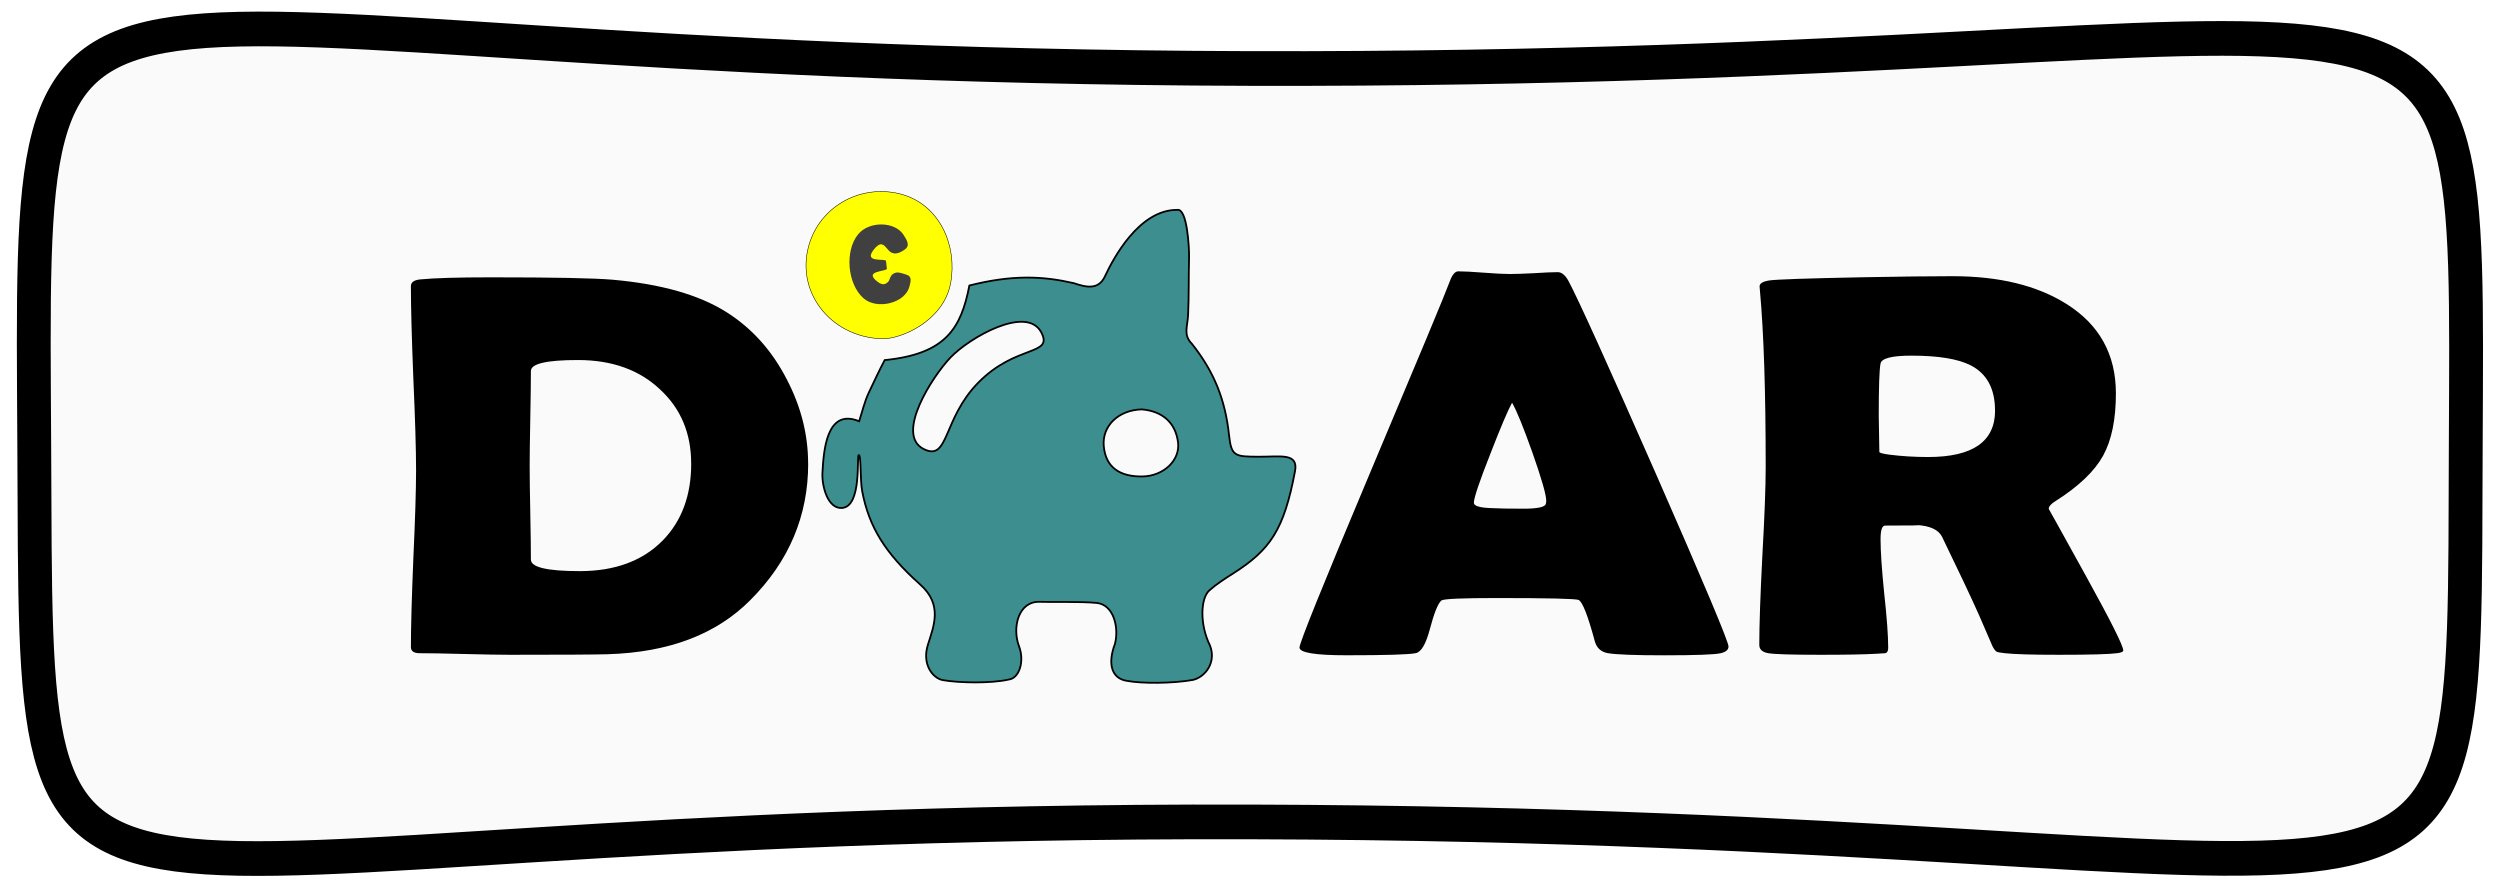
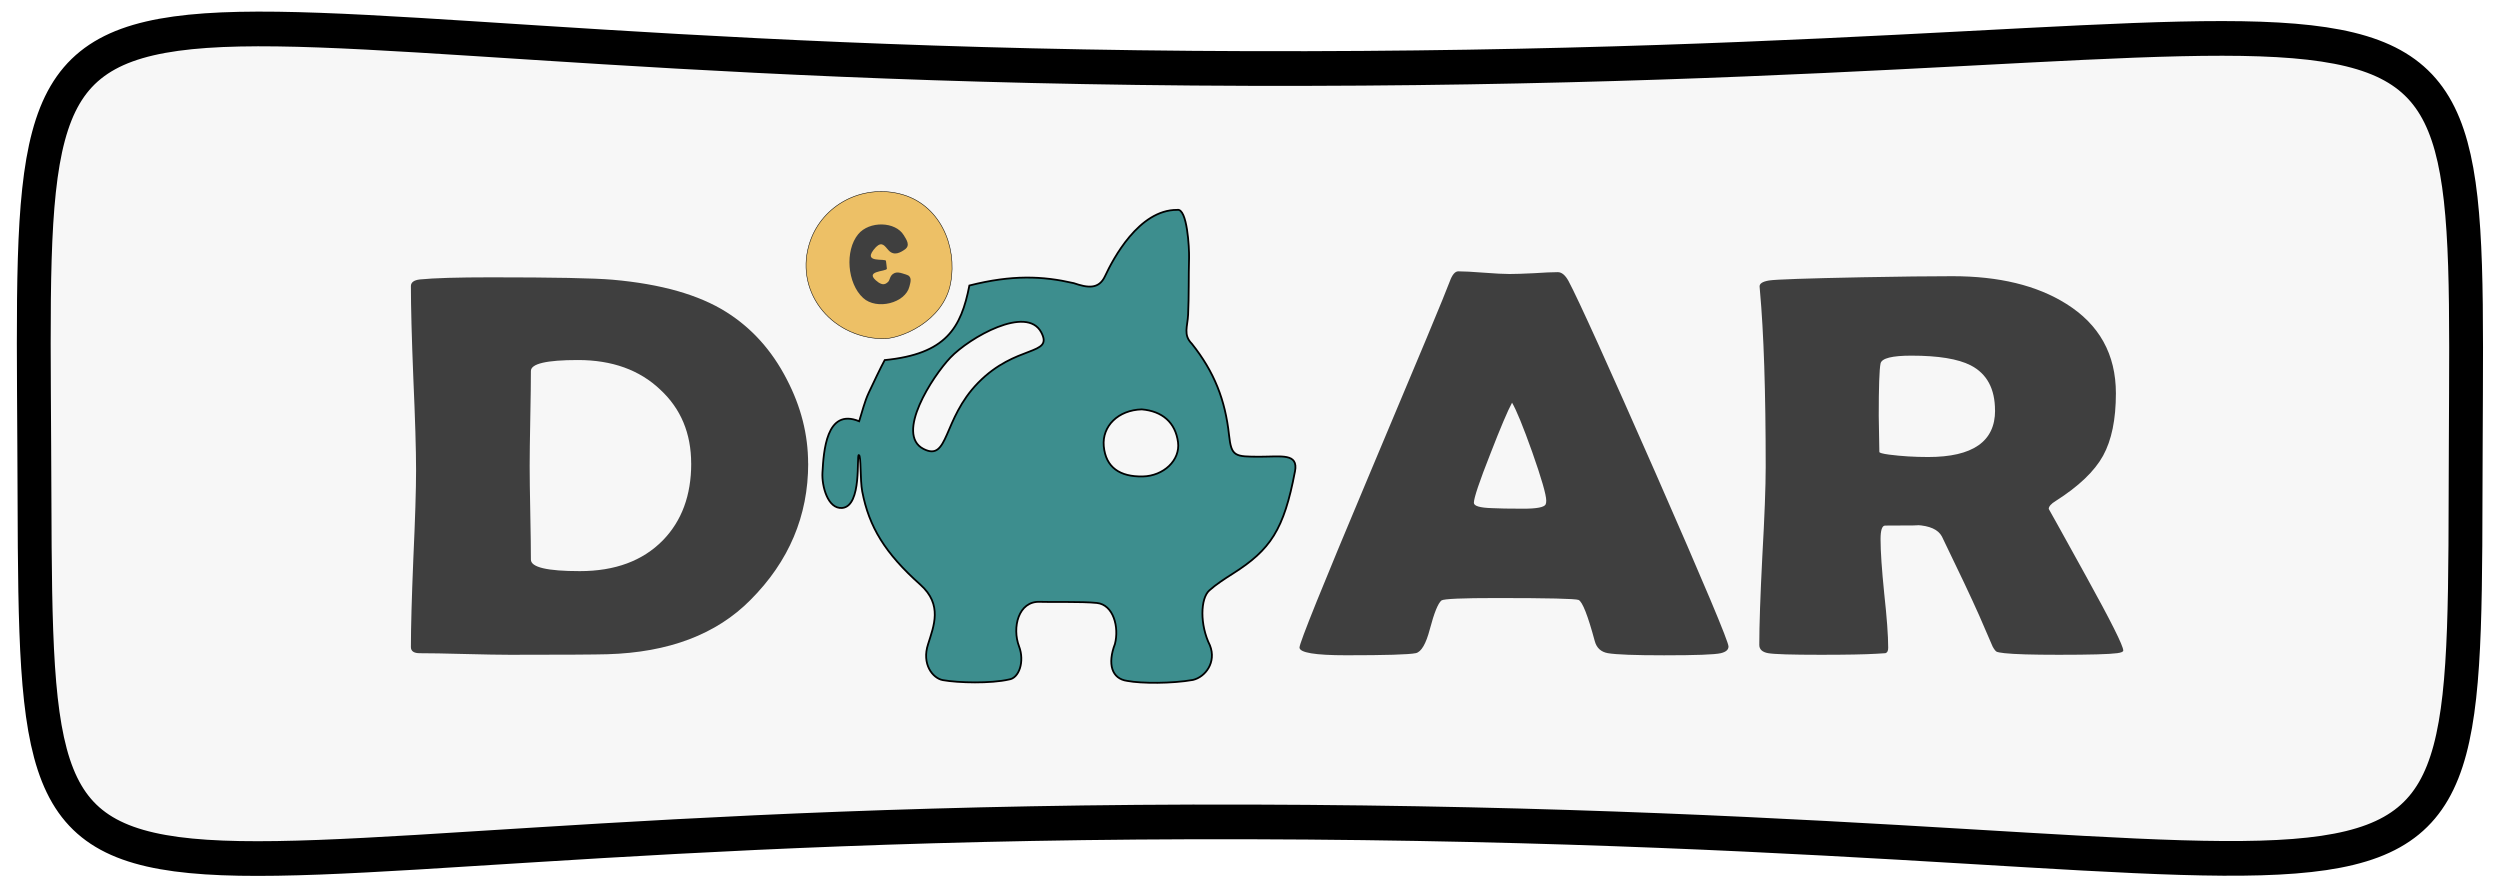
- <svg xmlns="http://www.w3.org/2000/svg" xmlns:xlink="http://www.w3.org/1999/xlink" id="svg3054" version="1.1" width="73" height="26">
+ <svg xmlns="http://www.w3.org/2000/svg" xmlns:xlink="http://www.w3.org/1999/xlink" version="1.1" width="73" height="26" id="svg3054">
  <defs id="defs3058">
    <linearGradient id="linearGradient6671">
-       <stop style="stop-color:#3d8e8e;stop-opacity:0.655;" offset="0" id="stop6673" />
-       <stop id="stop6679" offset="0.5" style="stop-color:#3d8e8e;stop-opacity:0.655;" />
-       <stop style="stop-color:#3d8e8e;stop-opacity:0.654;" offset="1" id="stop6675" />
+       <stop id="stop6673" style="stop-color:#3d8e8e;stop-opacity:0.655" offset="0" />
+       <stop id="stop6679" style="stop-color:#3d8e8e;stop-opacity:0.655" offset="0.5" />
+       <stop id="stop6675" style="stop-color:#3d8e8e;stop-opacity:0.654" offset="1" />
    </linearGradient>
    <linearGradient id="linearGradient6614">
-       <stop style="stop-color:#3d8e8e;stop-opacity:1;" offset="0" id="stop6616" />
-       <stop style="stop-color:#3d8e8e;stop-opacity:0;" offset="1" id="stop6618" />
+       <stop id="stop6616" style="stop-color:#3d8e8e;stop-opacity:1" offset="0" />
+       <stop id="stop6618" style="stop-color:#3d8e8e;stop-opacity:0" offset="1" />
    </linearGradient>
    <linearGradient id="linearGradient4376">
-       <stop style="stop-color:#3d8e8e;stop-opacity:1;" offset="0" id="stop4378" />
-       <stop style="stop-color:#fdd79b;stop-opacity:0;" offset="1" id="stop4380" />
+       <stop id="stop4378" style="stop-color:#3d8e8e;stop-opacity:1" offset="0" />
+       <stop id="stop4380" style="stop-color:#fdd79b;stop-opacity:0" offset="1" />
    </linearGradient>
    <linearGradient id="linearGradient4370">
-       <stop style="stop-color:#3d8e8e;stop-opacity:1;" offset="0" id="stop4372" />
-       <stop style="stop-color:#3d8e8e;stop-opacity:0;" offset="1" id="stop4374" />
+       <stop id="stop4372" style="stop-color:#3d8e8e;stop-opacity:1" offset="0" />
+       <stop id="stop4374" style="stop-color:#3d8e8e;stop-opacity:0" offset="1" />
    </linearGradient>
    <linearGradient id="linearGradient4356">
-       <stop style="stop-color:#6699ff;stop-opacity:0;" offset="0" id="stop4358" />
-       <stop style="stop-color:#fea826;stop-opacity:0;" offset="1" id="stop4360" />
+       <stop id="stop4358" style="stop-color:#6699ff;stop-opacity:0" offset="0" />
+       <stop id="stop4360" style="stop-color:#fea826;stop-opacity:0" offset="1" />
    </linearGradient>
    <linearGradient id="linearGradient4346">
-       <stop style="stop-color:#ffffff;stop-opacity:1;" offset="0" id="stop4348" />
-       <stop style="stop-color:#ffffff;stop-opacity:0;" offset="1" id="stop4350" />
+       <stop id="stop4348" style="stop-color:#ffffff;stop-opacity:1" offset="0" />
+       <stop id="stop4350" style="stop-color:#ffffff;stop-opacity:0" offset="1" />
    </linearGradient>
-     <filter id="filter4214" color-interpolation-filters="sRGB">
-       <feGaussianBlur id="feGaussianBlur4216" result="result6" stdDeviation="8" in="SourceGraphic" />
-       <feComposite id="feComposite4218" in2="SourceGraphic" in="result6" operator="xor" result="result10" />
-       <feGaussianBlur id="feGaussianBlur4220" result="result2" stdDeviation="8" />
-       <feComposite id="feComposite4222" in2="SourceGraphic" operator="atop" in="result10" result="result91" />
-       <feComposite id="feComposite4224" in2="result91" result="result4" in="result2" operator="xor" />
-       <feGaussianBlur id="feGaussianBlur4226" in="result4" result="result3" stdDeviation="4" />
-       <feSpecularLighting id="feSpecularLighting4228" result="result5" specularExponent="5" specularConstant="1.1" surfaceScale="18">
-         <feDistantLight id="feDistantLight4230" azimuth="235" elevation="55" />
+     <filter color-interpolation-filters="sRGB" id="filter4214">
+       <feGaussianBlur in="SourceGraphic" stdDeviation="8" result="result6" id="feGaussianBlur4216" />
+       <feComposite in2="SourceGraphic" operator="xor" in="result6" result="result10" id="feComposite4218" />
+       <feGaussianBlur stdDeviation="8" result="result2" id="feGaussianBlur4220" />
+       <feComposite in2="SourceGraphic" operator="atop" in="result10" result="result91" id="feComposite4222" />
+       <feComposite in2="result91" operator="xor" in="result2" result="result4" id="feComposite4224" />
+       <feGaussianBlur stdDeviation="4" result="result3" in="result4" id="feGaussianBlur4226" />
+       <feSpecularLighting surfaceScale="18" specularConstant="1.1" specularExponent="5" result="result5" id="feSpecularLighting4228">
+         <feDistantLight elevation="55" azimuth="235" id="feDistantLight4230" />
      </feSpecularLighting>
-       <feComposite id="feComposite4232" in2="result5" in="result3" k3="1.1" k2="0.5" operator="arithmetic" result="result7" k1="0.5" />
-       <feComposite id="feComposite4234" in2="SourceGraphic" in="result7" operator="atop" result="result8" />
+       <feComposite in2="result5" operator="arithmetic" k1="0.5" k2="0.5" k3="1.1" k4="0" in="result3" result="result7" id="feComposite4232" />
+       <feComposite in2="SourceGraphic" operator="atop" in="result7" result="result8" id="feComposite4234" />
    </filter>
-     <filter id="filter4258" height="1" width="1" y="0" x="0" color-interpolation-filters="sRGB">
-       <feGaussianBlur id="feGaussianBlur4260" result="result6" stdDeviation="0.4" />
-       <feComposite id="feComposite4262" in2="result6" operator="in" in="SourceGraphic" result="result7" />
-       <feComposite id="feComposite4264" in2="result7" operator="in" result="result8" in="result7" />
+     <filter x="0" y="0" width="1" height="1" color-interpolation-filters="sRGB" id="filter4258">
+       <feGaussianBlur stdDeviation="0.4" result="result6" id="feGaussianBlur4260" />
+       <feComposite in2="result6" operator="in" in="SourceGraphic" result="result7" id="feComposite4262" />
+       <feComposite in2="result7" operator="in" in="result7" result="result8" id="feComposite4264" />
    </filter>
-     <linearGradient xlink:href="#linearGradient4356" id="linearGradient4352" x1="62.34" y1="16.944" x2="11.342" y2="4.018" gradientUnits="userSpaceOnUse" />
-     <linearGradient xlink:href="#linearGradient4346" id="linearGradient4354" x1="1.759" y1="1.82" x2="69.813" y2="12.459" gradientUnits="userSpaceOnUse" />
-     <linearGradient xlink:href="#linearGradient4370" id="linearGradient4368" x1="7.21" y1="19.142" x2="6.946" y2="14.921" gradientUnits="userSpaceOnUse" />
-     <linearGradient xlink:href="#linearGradient4376" id="linearGradient4382" x1="10.024" y1="23.098" x2="10.375" y2="18.262" gradientUnits="userSpaceOnUse" />
+     <linearGradient x1="62.34" y1="16.944" x2="11.342" y2="4.018" id="linearGradient4352" xlink:href="#linearGradient4356" gradientUnits="userSpaceOnUse" />
+     <linearGradient x1="1.759" y1="1.82" x2="69.813" y2="12.459" id="linearGradient4354" xlink:href="#linearGradient4346" gradientUnits="userSpaceOnUse" />
+     <linearGradient x1="7.21" y1="19.142" x2="6.946" y2="14.921" id="linearGradient4368" xlink:href="#linearGradient4370" gradientUnits="userSpaceOnUse" />
+     <linearGradient x1="10.024" y1="23.098" x2="10.375" y2="18.262" id="linearGradient4382" xlink:href="#linearGradient4376" gradientUnits="userSpaceOnUse" />
  </defs>
  <g id="g3194">
-     <path style="fill:#fafafa;fill-opacity:1;stroke:#000000;stroke-width:0.992;stroke-miterlimit:4;stroke-opacity:1;stroke-dasharray:none" d="m 72.14,14.745 c -0.069,16.636 0.855,10.871 -35.65,10.774 C -0.016,25.422 0.928,31.668 0.839,14.745 0.75,-2.177 0.121,3.874 36.489,3.972 72.858,4.07 72.207,-1.555 72.14,14.745 z" id="path4386" transform="matrix(0.9957812,0,0,1.021015,0.1645258,-2.055311)" />
-     <g id="g15167" transform="translate(1.443251,1.361896)">
-       <path d="m 22.156,12.172 c -1.3e-5,1.531 -0.562,2.859 -1.685,3.984 -0.993,1.005 -2.386,1.534 -4.182,1.586 -0.345,0.01 -1.293,0.016 -2.844,0.016 -0.291,0 -0.731,-0.008 -1.32,-0.023 -0.583,-0.016 -1.019,-0.023 -1.311,-0.023 -0.172,0 -0.259,-0.06 -0.259,-0.18 -10e-7,-0.573 0.024,-1.432 0.071,-2.578 0.053,-1.151 0.08,-2.013 0.08,-2.586 -10e-7,-0.599 -0.027,-1.495 -0.08,-2.687 -0.048,-1.198 -0.071,-2.094 -0.071,-2.688 -10e-7,-0.109 0.086,-0.174 0.259,-0.195 0.422,-0.042 1.114,-0.062 2.077,-0.062 1.831,1.09e-5 3.017,0.023 3.557,0.07 1.409,0.125 2.511,0.438 3.308,0.938 0.749,0.469 1.34,1.125 1.774,1.969 0.416,0.797 0.624,1.617 0.624,2.461 m -3.415,0 c -10e-6,-0.88 -0.3,-1.599 -0.9,-2.156 -0.606,-0.578 -1.409,-0.867 -2.407,-0.867 -0.915,8.6e-6 -1.373,0.107 -1.373,0.32 -4e-6,0.307 -0.006,0.771 -0.018,1.391 -0.012,0.615 -0.018,1.076 -0.018,1.383 -5e-6,0.302 0.006,0.758 0.018,1.367 0.012,0.604 0.018,1.06 0.018,1.367 -4e-6,0.224 0.476,0.336 1.427,0.336 1.028,2e-6 1.837,-0.299 2.425,-0.898 0.553,-0.568 0.829,-1.315 0.829,-2.242" style="font-size:17.093px;font-style:normal;font-variant:normal;font-weight:bold;font-stretch:normal;text-align:start;line-height:100%;letter-spacing:0px;word-spacing:0px;writing-mode:lr-tb;text-anchor:start;fill:#000000;fill-opacity:1;stroke:none;font-family:Berlin Sans FB Demi;-inkscape-font-specification:Berlin Sans FB Demi Bold" id="path15155" />
-       <path d="m 49.029,17.516 c -1.3e-5,0.094 -0.074,0.159 -0.223,0.195 -0.178,0.042 -0.731,0.062 -1.658,0.062 -0.85,0 -1.397,-0.021 -1.641,-0.062 -0.202,-0.036 -0.33,-0.154 -0.383,-0.352 -0.202,-0.75 -0.36,-1.151 -0.473,-1.203 -0.095,-0.036 -0.892,-0.055 -2.389,-0.055 -1.01,2e-6 -1.548,0.023 -1.614,0.07 -0.101,0.083 -0.214,0.362 -0.339,0.836 -0.113,0.432 -0.25,0.667 -0.41,0.703 -0.202,0.042 -0.88,0.062 -2.033,0.062 -0.909,0 -1.364,-0.076 -1.364,-0.227 0,-0.135 0.672,-1.799 2.015,-4.992 1.456,-3.453 2.247,-5.352 2.372,-5.695 0.071,-0.198 0.155,-0.297 0.25,-0.297 0.16,1.12e-5 0.407,0.013 0.74,0.039 0.339,0.026 0.591,0.039 0.758,0.039 0.16,1.1e-5 0.395,-0.008 0.704,-0.023 0.315,-0.021 0.55,-0.031 0.704,-0.031 0.113,1.11e-5 0.217,0.086 0.312,0.258 0.291,0.547 1.141,2.422 2.55,5.625 1.415,3.224 2.122,4.906 2.122,5.047 m -6.321,-7.117 c -0.125,0.229 -0.336,0.727 -0.633,1.492 -0.321,0.813 -0.481,1.289 -0.481,1.43 -6e-6,0.094 0.178,0.146 0.535,0.156 0.184,0.01 0.487,0.016 0.909,0.016 0.392,5e-6 0.609,-0.042 0.651,-0.125 0.012,-0.026 0.018,-0.062 0.018,-0.109 -7e-6,-0.172 -0.137,-0.646 -0.41,-1.422 -0.267,-0.75 -0.464,-1.229 -0.588,-1.438" style="font-size:17.093px;font-style:normal;font-variant:normal;font-weight:bold;font-stretch:normal;text-align:start;line-height:100%;letter-spacing:0px;word-spacing:0px;writing-mode:lr-tb;text-anchor:start;fill:#000000;fill-opacity:1;stroke:none;font-family:Berlin Sans FB Demi;-inkscape-font-specification:Berlin Sans FB Demi Bold" id="path15159" />
-       <path d="m 60.557,17.633 c -1.1e-5,0.036 -0.059,0.062 -0.178,0.078 -0.226,0.031 -0.794,0.047 -1.703,0.047 -0.779,0 -1.308,-0.016 -1.587,-0.047 -0.131,-0.016 -0.205,-0.029 -0.223,-0.039 -0.036,-0.016 -0.077,-0.068 -0.125,-0.156 -0.089,-0.203 -0.22,-0.505 -0.392,-0.906 -0.232,-0.521 -0.594,-1.289 -1.088,-2.305 -0.107,-0.203 -0.354,-0.315 -0.74,-0.336 0.178,0.01 -0.128,0.016 -0.918,0.016 -0.089,4e-6 -0.134,0.133 -0.134,0.398 -5e-6,0.354 0.036,0.883 0.107,1.586 0.077,0.703 0.116,1.232 0.116,1.586 -4e-6,0.089 -0.027,0.141 -0.08,0.156 -0.083,0.005 -0.166,0.01 -0.25,0.016 -0.351,0.021 -0.898,0.031 -1.641,0.031 -0.85,0 -1.361,-0.016 -1.534,-0.047 -0.172,-0.031 -0.259,-0.112 -0.259,-0.242 0,-0.573 0.03,-1.437 0.089,-2.594 0.065,-1.156 0.098,-2.023 0.098,-2.602 -10e-7,-2.203 -0.056,-3.922 -0.169,-5.156 l -0.009,-0.109 c -0.006,-0.089 0.086,-0.148 0.276,-0.18 0.196,-0.031 1.106,-0.062 2.728,-0.094 1.1,-0.021 1.976,-0.031 2.63,-0.031 1.355,1.1e-5 2.461,0.268 3.317,0.805 0.969,0.604 1.453,1.477 1.453,2.617 -1.2e-5,0.76 -0.125,1.367 -0.374,1.82 -0.25,0.453 -0.71,0.893 -1.382,1.32 -0.137,0.083 -0.205,0.161 -0.205,0.234 -9e-6,-0.005 0.363,0.648 1.088,1.961 0.725,1.313 1.088,2.036 1.088,2.172 m -3.745,-7.008 C 56.812,9.99 56.574,9.549 56.099,9.305 55.73,9.117 55.154,9.023 54.369,9.023 c -0.565,8.6e-6 -0.865,0.076 -0.9,0.227 -0.036,0.177 -0.053,0.688 -0.053,1.531 -4e-6,0.12 0.003,0.297 0.009,0.531 0.006,0.234 0.009,0.409 0.009,0.523 -4e-6,0.026 0.095,0.052 0.285,0.078 0.363,0.047 0.743,0.07 1.141,0.07 1.302,5e-6 1.953,-0.453 1.953,-1.359" style="font-size:17.093px;font-style:normal;font-variant:normal;font-weight:bold;font-stretch:normal;text-align:start;line-height:100%;letter-spacing:0px;word-spacing:0px;writing-mode:lr-tb;text-anchor:start;fill:#000000;fill-opacity:1;stroke:none;font-family:Berlin Sans FB Demi;-inkscape-font-specification:Berlin Sans FB Demi Bold" id="path15161" />
+     <path d="m 72.14,14.745 c -0.069,16.636 0.855,10.871 -35.65,10.774 C -0.016,25.422 0.928,31.668 0.839,14.745 0.75,-2.177 0.121,3.874 36.489,3.972 72.858,4.07 72.207,-1.555 72.14,14.745 z" transform="matrix(0.9957812,0,0,1.021015,0.1645258,-2.055311)" id="path4386" style="fill:#f7f7f7;fill-opacity:1;stroke:#000000;stroke-width:0.992;stroke-miterlimit:4;stroke-opacity:1;stroke-dasharray:none" />
+     <g transform="translate(1.443251,1.361896)" id="g15167">
+       <path d="m 22.156,12.172 c -1.3e-5,1.531 -0.562,2.859 -1.685,3.984 -0.993,1.005 -2.386,1.534 -4.182,1.586 -0.345,0.01 -1.293,0.016 -2.844,0.016 -0.291,0 -0.731,-0.008 -1.32,-0.023 -0.583,-0.016 -1.019,-0.023 -1.311,-0.023 -0.172,0 -0.259,-0.06 -0.259,-0.18 -10e-7,-0.573 0.024,-1.432 0.071,-2.578 0.053,-1.151 0.08,-2.013 0.08,-2.586 -10e-7,-0.599 -0.027,-1.495 -0.08,-2.687 -0.048,-1.198 -0.071,-2.094 -0.071,-2.688 -10e-7,-0.109 0.086,-0.174 0.259,-0.195 0.422,-0.042 1.114,-0.062 2.077,-0.062 1.831,1.09e-5 3.017,0.023 3.557,0.07 1.409,0.125 2.511,0.438 3.308,0.938 0.749,0.469 1.34,1.125 1.774,1.969 0.416,0.797 0.624,1.617 0.624,2.461 m -3.415,0 c -10e-6,-0.88 -0.3,-1.599 -0.9,-2.156 -0.606,-0.578 -1.409,-0.867 -2.407,-0.867 -0.915,8.6e-6 -1.373,0.107 -1.373,0.32 -4e-6,0.307 -0.006,0.771 -0.018,1.391 -0.012,0.615 -0.018,1.076 -0.018,1.383 -5e-6,0.302 0.006,0.758 0.018,1.367 0.012,0.604 0.018,1.06 0.018,1.367 -4e-6,0.224 0.476,0.336 1.427,0.336 1.028,2e-6 1.837,-0.299 2.425,-0.898 0.553,-0.568 0.829,-1.315 0.829,-2.242" id="path15155" style="font-size:17.093px;font-style:normal;font-variant:normal;font-weight:bold;font-stretch:normal;text-align:start;line-height:100%;letter-spacing:0px;word-spacing:0px;writing-mode:lr-tb;text-anchor:start;fill:#3f3f3f;fill-opacity:1;stroke:none;font-family:Berlin Sans FB Demi;-inkscape-font-specification:Berlin Sans FB Demi Bold" />
+       <path d="m 49.029,17.516 c -1.3e-5,0.094 -0.074,0.159 -0.223,0.195 -0.178,0.042 -0.731,0.062 -1.658,0.062 -0.85,0 -1.397,-0.021 -1.641,-0.062 -0.202,-0.036 -0.33,-0.154 -0.383,-0.352 -0.202,-0.75 -0.36,-1.151 -0.473,-1.203 -0.095,-0.036 -0.892,-0.055 -2.389,-0.055 -1.01,2e-6 -1.548,0.023 -1.614,0.07 -0.101,0.083 -0.214,0.362 -0.339,0.836 -0.113,0.432 -0.25,0.667 -0.41,0.703 -0.202,0.042 -0.88,0.062 -2.033,0.062 -0.909,0 -1.364,-0.076 -1.364,-0.227 0,-0.135 0.672,-1.799 2.015,-4.992 1.456,-3.453 2.247,-5.352 2.372,-5.695 0.071,-0.198 0.155,-0.297 0.25,-0.297 0.16,1.12e-5 0.407,0.013 0.74,0.039 0.339,0.026 0.591,0.039 0.758,0.039 0.16,1.1e-5 0.395,-0.008 0.704,-0.023 0.315,-0.021 0.55,-0.031 0.704,-0.031 0.113,1.11e-5 0.217,0.086 0.312,0.258 0.291,0.547 1.141,2.422 2.55,5.625 1.415,3.224 2.122,4.906 2.122,5.047 m -6.321,-7.117 c -0.125,0.229 -0.336,0.727 -0.633,1.492 -0.321,0.813 -0.481,1.289 -0.481,1.43 -6e-6,0.094 0.178,0.146 0.535,0.156 0.184,0.01 0.487,0.016 0.909,0.016 0.392,5e-6 0.609,-0.042 0.651,-0.125 0.012,-0.026 0.018,-0.062 0.018,-0.109 -7e-6,-0.172 -0.137,-0.646 -0.41,-1.422 -0.267,-0.75 -0.464,-1.229 -0.588,-1.438" id="path15159" style="font-size:17.093px;font-style:normal;font-variant:normal;font-weight:bold;font-stretch:normal;text-align:start;line-height:100%;letter-spacing:0px;word-spacing:0px;writing-mode:lr-tb;text-anchor:start;fill:#3f3f3f;fill-opacity:1;stroke:none;font-family:Berlin Sans FB Demi;-inkscape-font-specification:Berlin Sans FB Demi Bold" />
+       <path d="m 60.557,17.633 c -1.1e-5,0.036 -0.059,0.062 -0.178,0.078 -0.226,0.031 -0.794,0.047 -1.703,0.047 -0.779,0 -1.308,-0.016 -1.587,-0.047 -0.131,-0.016 -0.205,-0.029 -0.223,-0.039 -0.036,-0.016 -0.077,-0.068 -0.125,-0.156 -0.089,-0.203 -0.22,-0.505 -0.392,-0.906 -0.232,-0.521 -0.594,-1.289 -1.088,-2.305 -0.107,-0.203 -0.354,-0.315 -0.74,-0.336 0.178,0.01 -0.128,0.016 -0.918,0.016 -0.089,4e-6 -0.134,0.133 -0.134,0.398 -5e-6,0.354 0.036,0.883 0.107,1.586 0.077,0.703 0.116,1.232 0.116,1.586 -4e-6,0.089 -0.027,0.141 -0.08,0.156 -0.083,0.005 -0.166,0.01 -0.25,0.016 -0.351,0.021 -0.898,0.031 -1.641,0.031 -0.85,0 -1.361,-0.016 -1.534,-0.047 -0.172,-0.031 -0.259,-0.112 -0.259,-0.242 0,-0.573 0.03,-1.437 0.089,-2.594 0.065,-1.156 0.098,-2.023 0.098,-2.602 -10e-7,-2.203 -0.056,-3.922 -0.169,-5.156 l -0.009,-0.109 c -0.006,-0.089 0.086,-0.148 0.276,-0.18 0.196,-0.031 1.106,-0.062 2.728,-0.094 1.1,-0.021 1.976,-0.031 2.63,-0.031 1.355,1.1e-5 2.461,0.268 3.317,0.805 0.969,0.604 1.453,1.477 1.453,2.617 -1.2e-5,0.76 -0.125,1.367 -0.374,1.82 -0.25,0.453 -0.71,0.893 -1.382,1.32 -0.137,0.083 -0.205,0.161 -0.205,0.234 -9e-6,-0.005 0.363,0.648 1.088,1.961 0.725,1.313 1.088,2.036 1.088,2.172 m -3.745,-7.008 C 56.812,9.99 56.574,9.549 56.099,9.305 55.73,9.117 55.154,9.023 54.369,9.023 c -0.565,8.6e-6 -0.865,0.076 -0.9,0.227 -0.036,0.177 -0.053,0.688 -0.053,1.531 -4e-6,0.12 0.003,0.297 0.009,0.531 0.006,0.234 0.009,0.409 0.009,0.523 -4e-6,0.026 0.095,0.052 0.285,0.078 0.363,0.047 0.743,0.07 1.141,0.07 1.302,5e-6 1.953,-0.453 1.953,-1.359" id="path15161" style="font-size:17.093px;font-style:normal;font-variant:normal;font-weight:bold;font-stretch:normal;text-align:start;line-height:100%;letter-spacing:0px;word-spacing:0px;writing-mode:lr-tb;text-anchor:start;fill:#3f3f3f;fill-opacity:1;stroke:none;font-family:Berlin Sans FB Demi;-inkscape-font-specification:Berlin Sans FB Demi Bold" />
      <g transform="matrix(1.126162,0,0,1.126162,-3.688672,-1.438657)" id="g15148">
-         <g id="g5358" transform="matrix(0.02253738,0,0,0.02253738,22.73731,4.783246)">
-           <path style="fill:#ffff00;stroke:#000000;stroke-width:0.578;stroke-miterlimit:10" id="path3472" d="M 173.222,116.803 C 181.455,73.412 160.5,24.832 114.303,13.661 70.737,3.089 26.328,26.658 11.819,67.978 -7.845,123.988 33.995,178.738 94.365,180.532 c 21.154,0.644 70.59,-19.972 78.856,-63.729 z" />
-           <path style="fill:#404040;fill-opacity:1" id="path3474" d="m 66.95,60.221 c 12.702,-15.384 42.725,-14.899 52.476,1.247 2.844,4.763 7.927,11.576 1.224,16.291 -5.075,3.588 -12.373,7.817 -18.695,1.093 -4.343,-4.638 -7.308,-10.93 -14.59,-3.787 -18.449,19.831 12.148,12.164 11.535,16.124 0.322,3.708 0.157,-0.593 1.065,8.805 -0.741,3.518 -28.716,2.001 -9.77,15.668 4.986,3.287 7.887,2.507 11.111,-0.559 1.823,-1.745 1.986,-5.034 3.614,-7.118 4.998,-6.397 11.561,-2.88 17.052,-1.357 7.546,2.091 5.217,8.446 3.963,13.604 -4.681,19.357 -37.677,27.597 -53.266,13.404 -18.375,-16.726 -21.316,-54.529 -5.72,-73.415 z" />
+         <g transform="matrix(0.02253738,0,0,0.02253738,22.73731,4.783246)" id="g5358">
+           <path d="M 173.222,116.803 C 181.455,73.412 160.5,24.832 114.303,13.661 70.737,3.089 26.328,26.658 11.819,67.978 -7.845,123.988 33.995,178.738 94.365,180.532 c 21.154,0.644 70.59,-19.972 78.856,-63.729 z" id="path3472" style="fill:#edc066;stroke:#000000;stroke-width:0.578;stroke-miterlimit:10" />
+           <path d="m 66.95,60.221 c 12.702,-15.384 42.725,-14.899 52.476,1.247 2.844,4.763 7.927,11.576 1.224,16.291 -5.075,3.588 -12.373,7.817 -18.695,1.093 -4.343,-4.638 -7.308,-10.93 -14.59,-3.787 -18.449,19.831 12.148,12.164 11.535,16.124 0.322,3.708 0.157,-0.593 1.065,8.805 -0.741,3.518 -28.716,2.001 -9.77,15.668 4.986,3.287 7.887,2.507 11.111,-0.559 1.823,-1.745 1.986,-5.034 3.614,-7.118 4.998,-6.397 11.561,-2.88 17.052,-1.357 7.546,2.091 5.217,8.446 3.963,13.604 -4.681,19.357 -37.677,27.597 -53.266,13.404 -18.375,-16.726 -21.316,-54.529 -5.72,-73.415 z" id="path3474" style="fill:#3f3f3f;fill-opacity:1" />
        </g>
        <path d="m 31.599,10.683 c -0.613,0.017 -1.033,0.434 -0.986,0.954 0.051,0.555 0.422,0.797 1.011,0.785 0.54,-0.012 0.975,-0.419 0.915,-0.886 C 32.472,11.02 32.129,10.728 31.599,10.683 z m 3.972,1.607 c -0.286,1.515 -0.637,2.034 -1.609,2.65 -0.213,0.135 -0.443,0.284 -0.613,0.438 -0.23,0.207 -0.25,0.888 0.017,1.425 0.173,0.434 -0.116,0.818 -0.441,0.895 -0.538,0.095 -1.336,0.095 -1.702,0.025 -0.405,-0.054 -0.518,-0.439 -0.32,-0.958 0.111,-0.435 -0.037,-1.018 -0.469,-1.063 -0.399,-0.041 -1.216,-0.017 -1.472,-0.029 -0.567,-0.027 -0.729,0.672 -0.546,1.153 0.151,0.396 -10e-4,0.831 -0.263,0.861 -0.467,0.107 -1.307,0.088 -1.712,0.016 -0.262,-0.047 -0.555,-0.415 -0.382,-0.935 0.144,-0.465 0.383,-1.019 -0.201,-1.54 -0.917,-0.818 -1.33,-1.497 -1.507,-2.414 -0.06,-0.311 -0.025,-0.94 -0.089,-0.947 -0.065,-0.006 0.089,1.327 -0.432,1.372 -0.375,0.032 -0.531,-0.574 -0.511,-0.916 0.031,-0.529 0.091,-1.689 0.952,-1.332 0.08,-0.248 0.138,-0.505 0.249,-0.741 0.103,-0.219 0.312,-0.66 0.413,-0.845 1.594,-0.157 1.981,-0.834 2.196,-1.934 1.108,-0.28 1.892,-0.248 2.706,-0.061 0.357,0.123 0.649,0.166 0.81,-0.179 0.208,-0.446 0.877,-1.724 1.87,-1.721 0.264,-0.057 0.316,0.999 0.31,1.238 -0.014,0.494 -0.002,0.988 -0.025,1.482 -0.014,0.303 -0.132,0.522 0.096,0.75 0.583,0.732 0.867,1.458 0.965,2.367 0.061,0.562 0.148,0.562 0.804,0.563 0.552,2.12e-4 0.997,-0.098 0.907,0.38 z M 25.938,11.708 C 26.601,12.049 26.429,10.94 27.355,9.994 28.341,8.988 29.316,9.299 28.992,8.685 28.616,7.973 27.134,8.817 26.635,9.341 26.176,9.824 25.198,11.327 25.938,11.708 z" id="out" style="fill:#3d8e8e;stroke:#000000;stroke-width:0.047;stroke-miterlimit:4;stroke-opacity:1;stroke-dasharray:none" />
      </g>
    </g>
  </g>
</svg>
